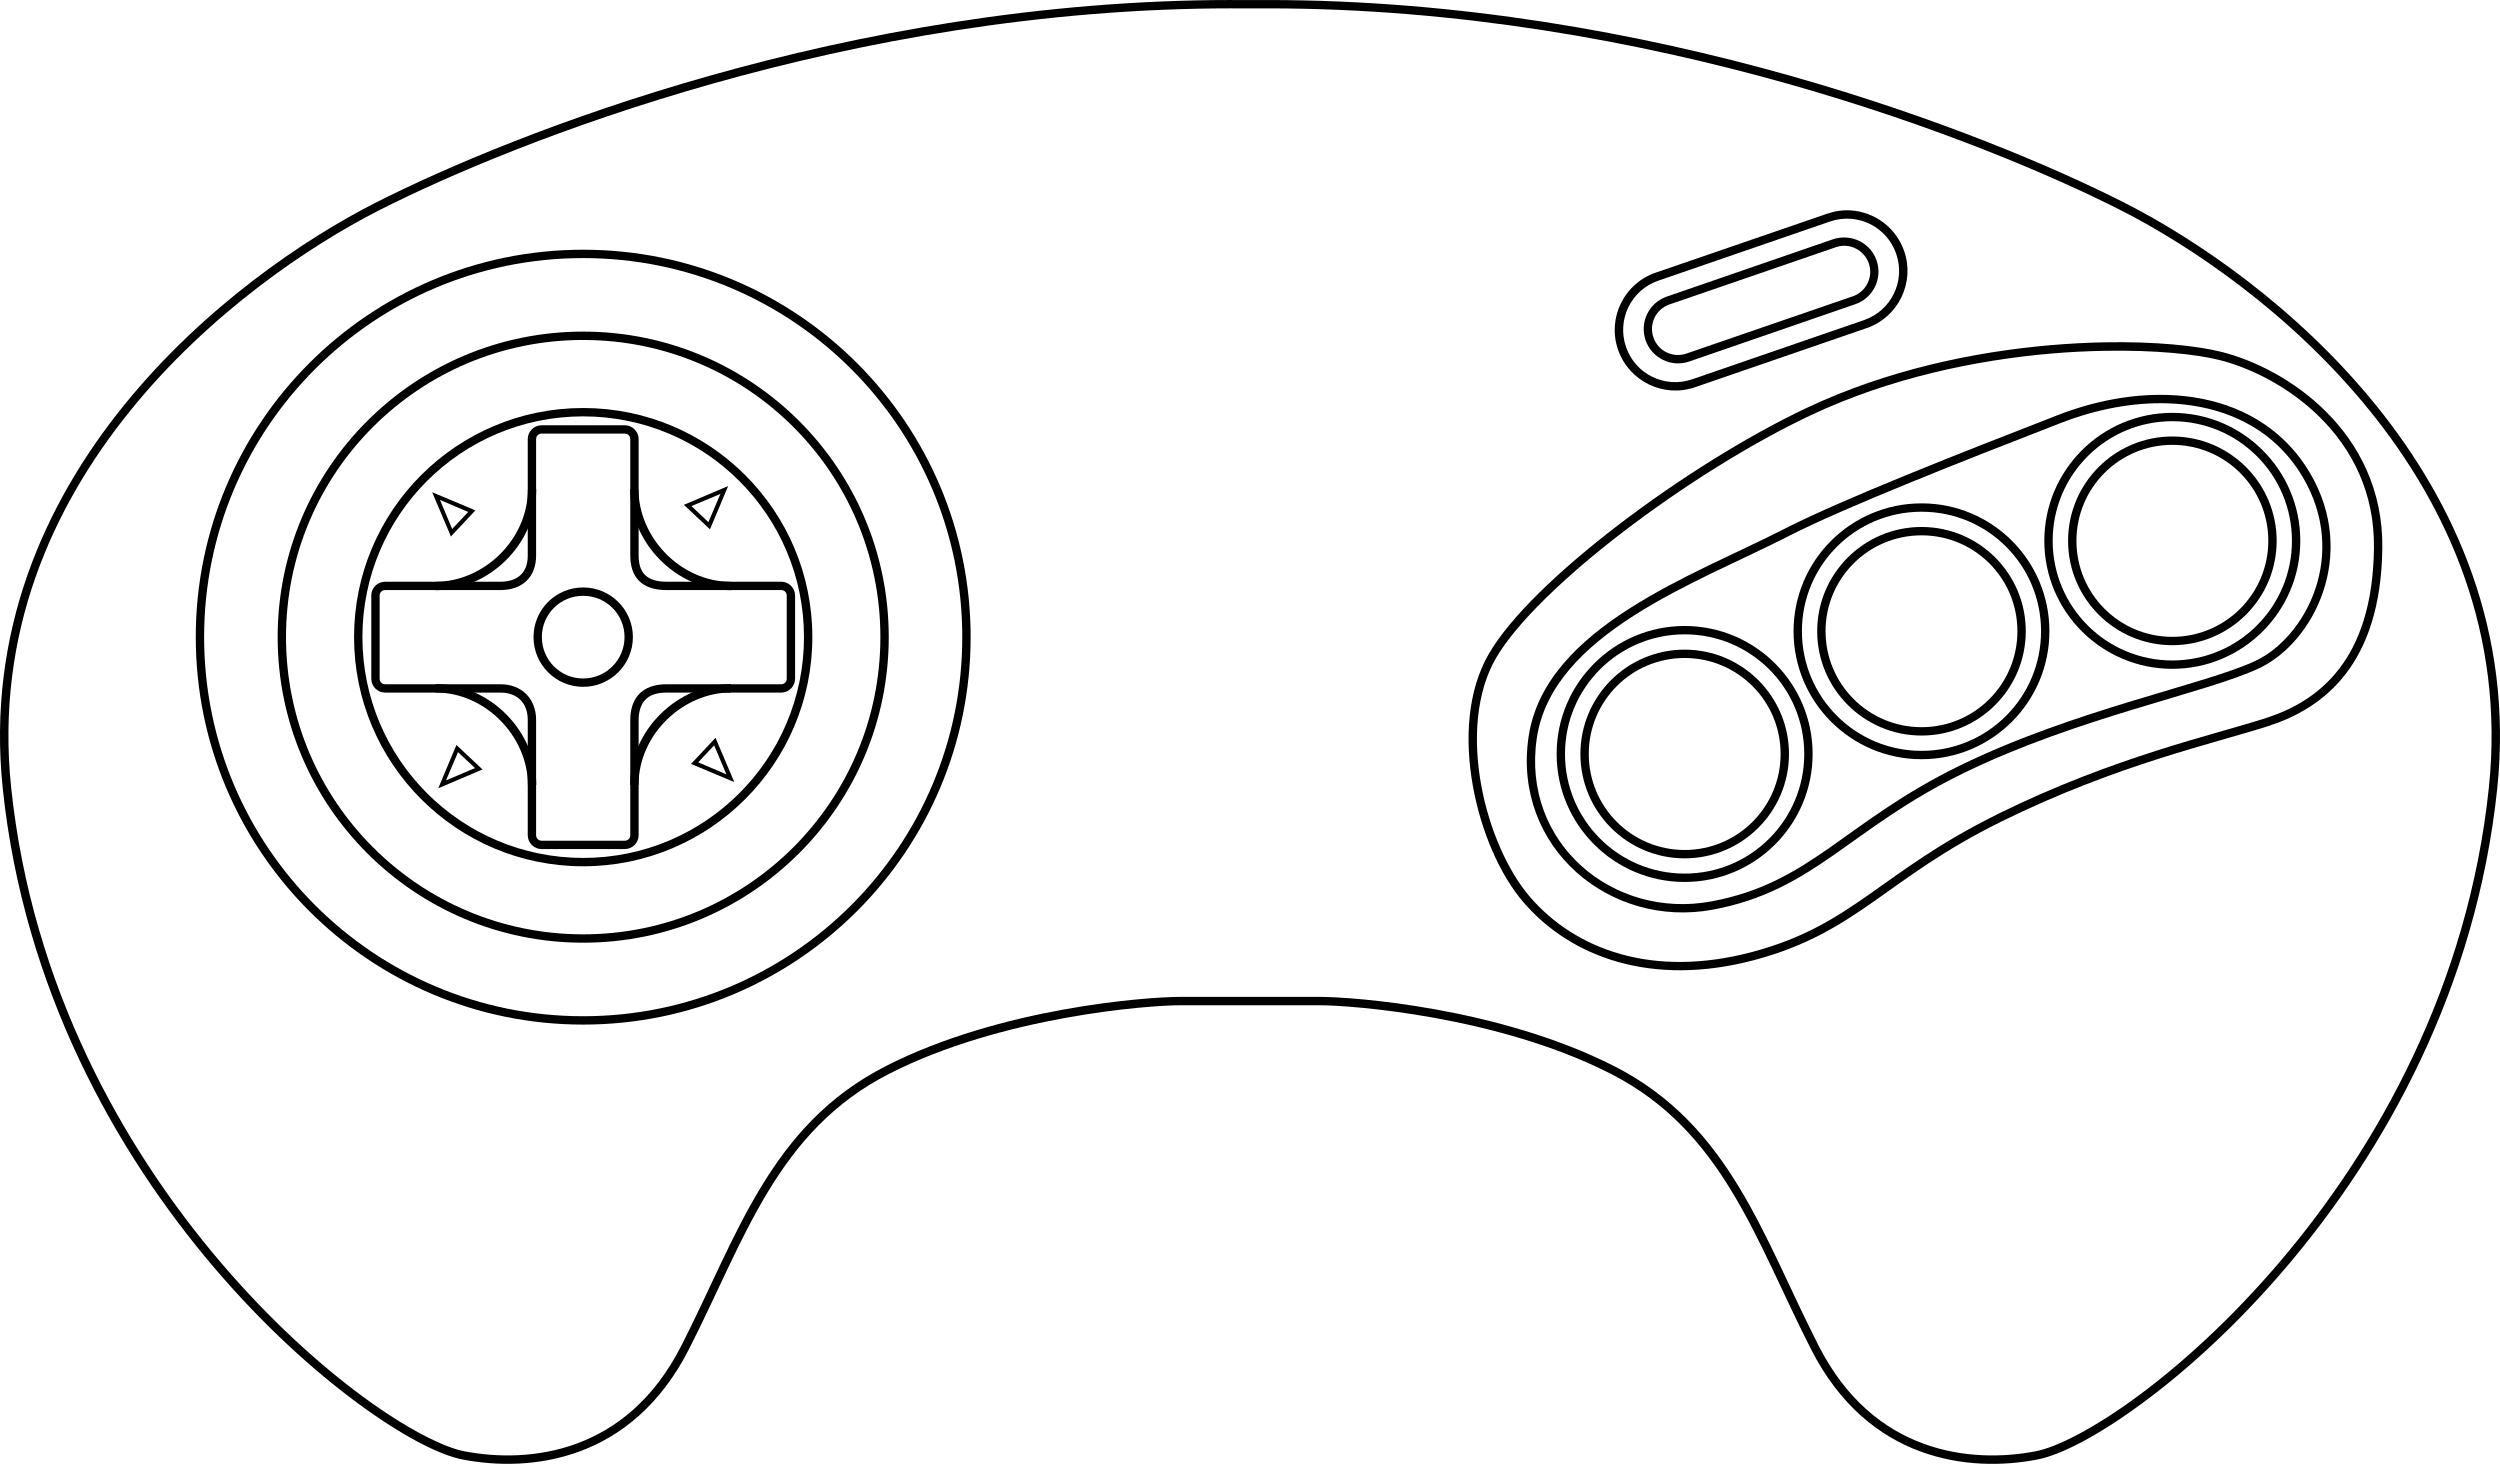
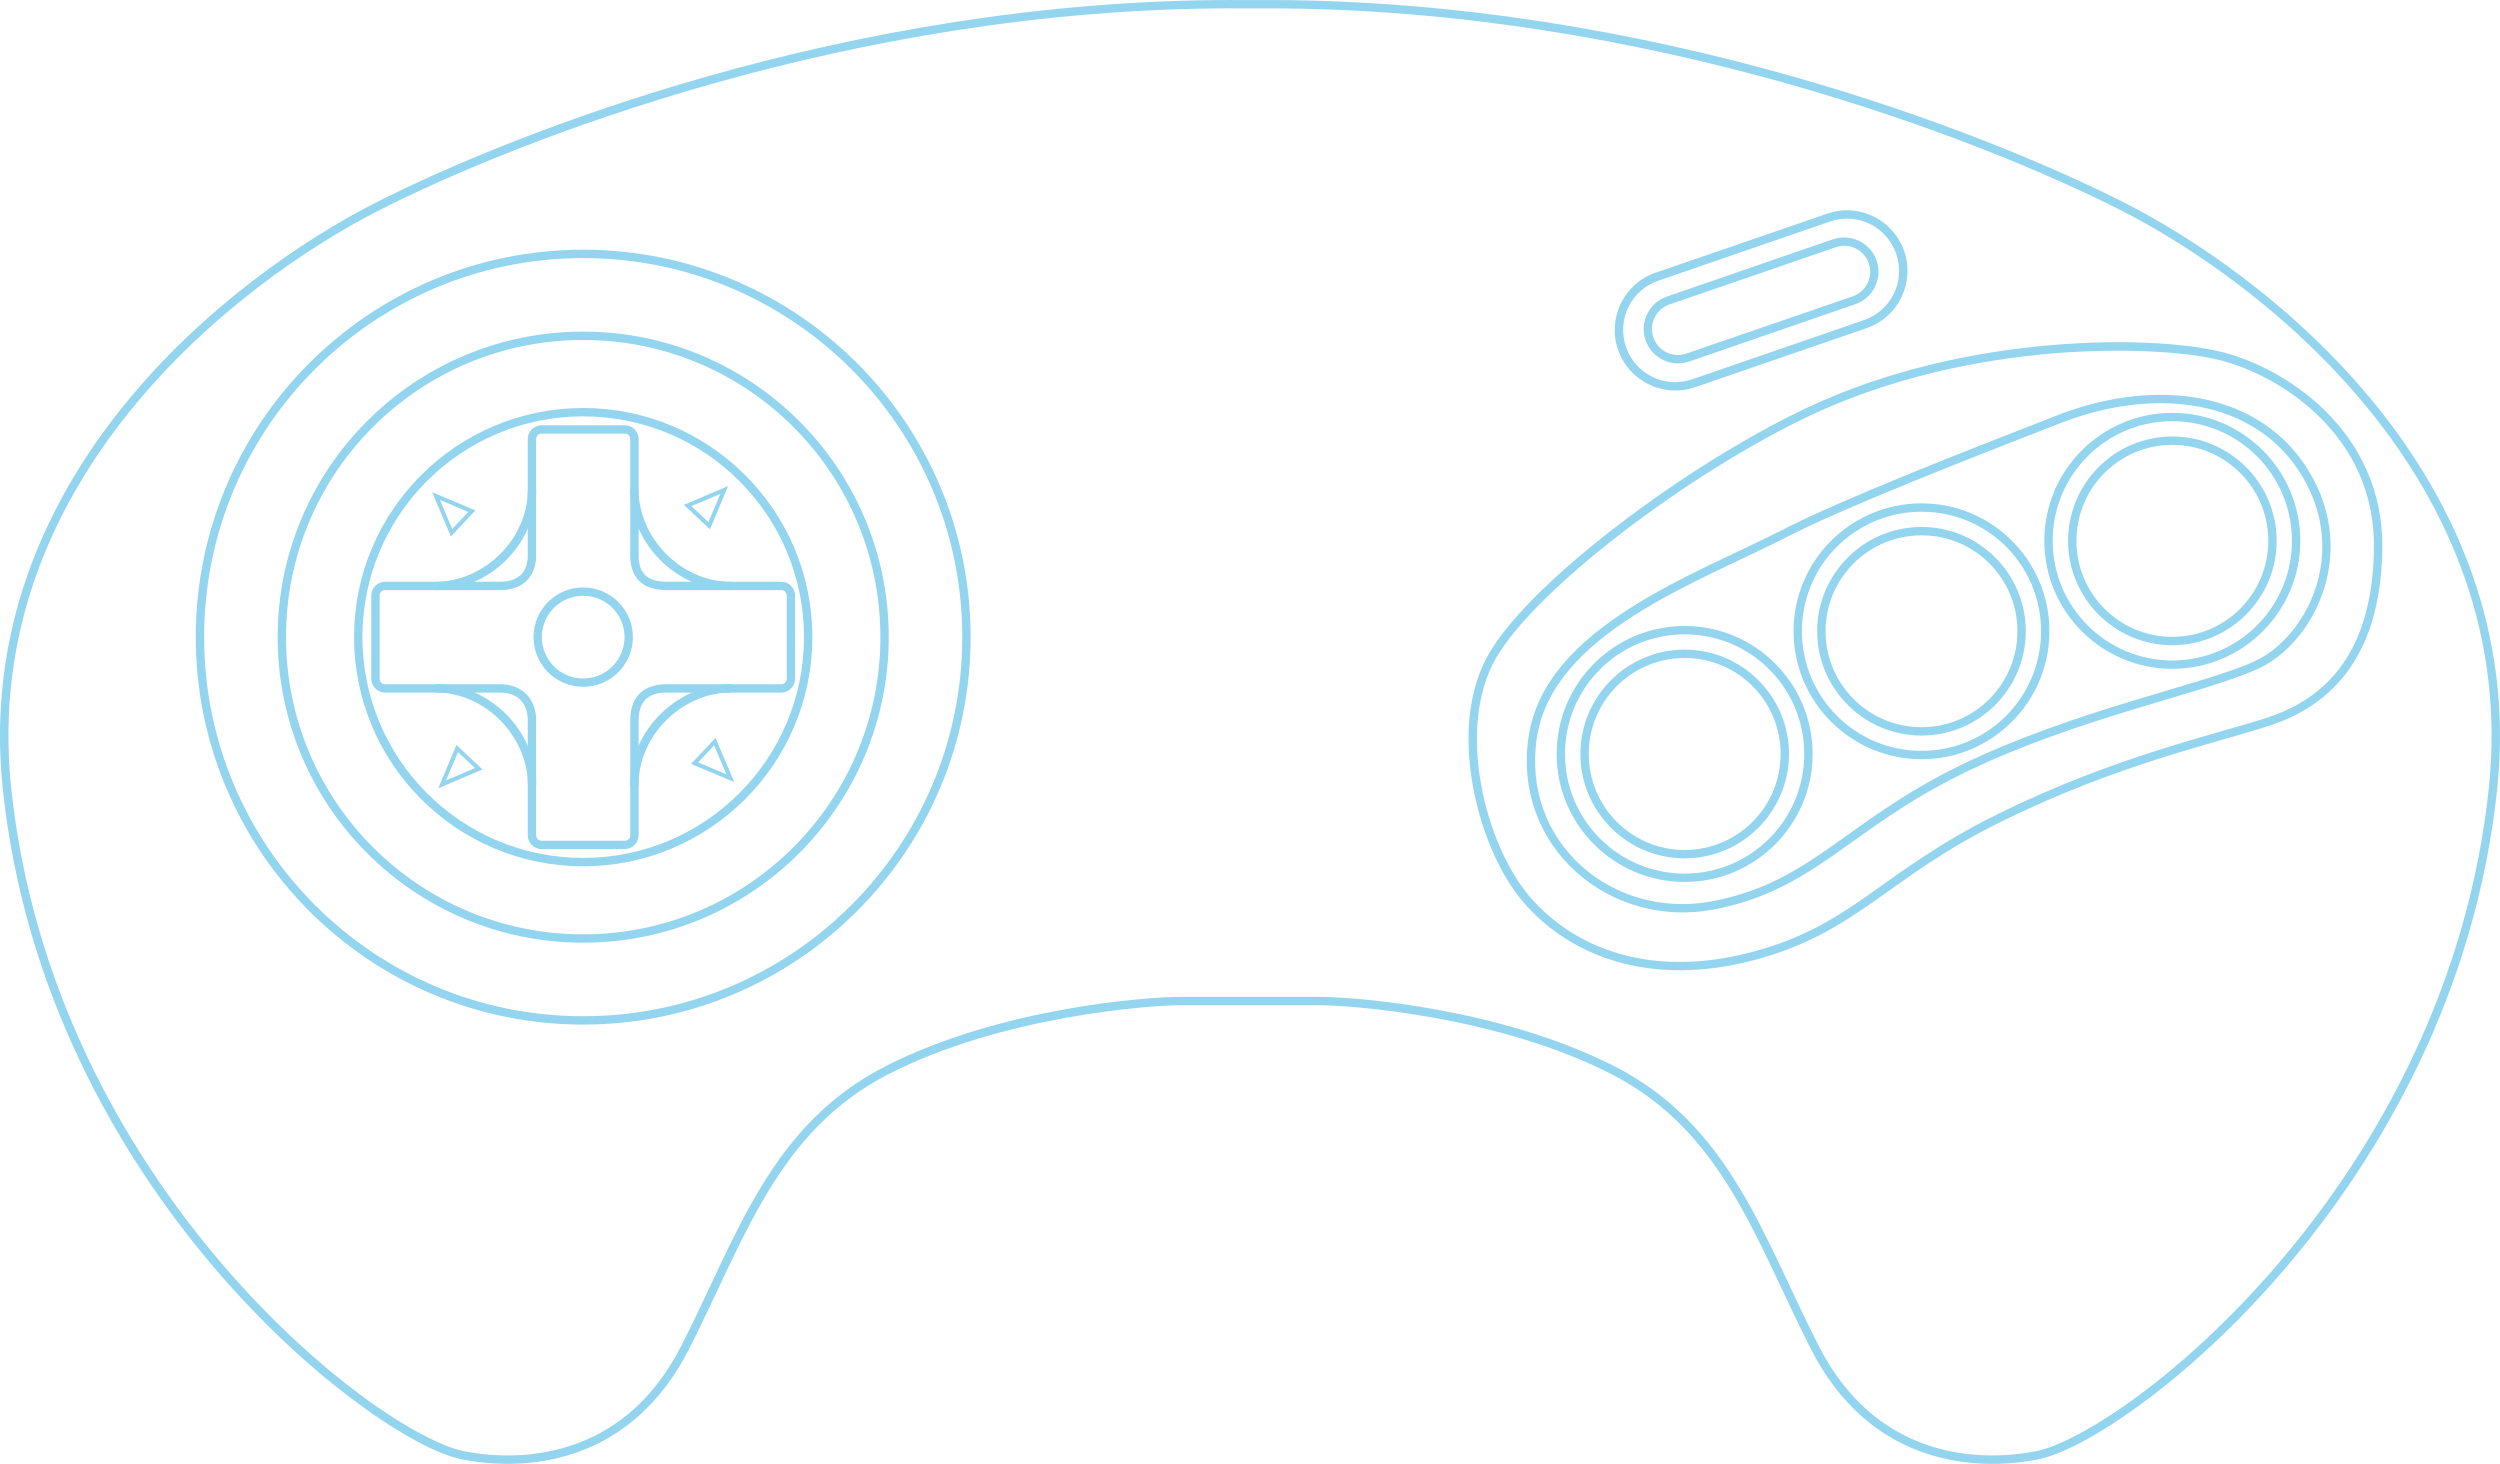
<svg xmlns="http://www.w3.org/2000/svg" version="1.1" id="Layer_3" x="0px" y="0px" width="598.189px" height="350.26px" viewBox="0 0 598.189 350.26" enable-background="new 0 0 598.189 350.26" xml:space="preserve">
-   <path id="path3" fill="#000000" d="M294.78,0.002c-91.93,0-172.38,31.981-204.97,48.531C72.931,57.107,48.762,73.39,29.717,96.908  c-19.045,23.514-32.958,54.324-29.063,91.714c5,47.998,27.068,87.064,50.562,114.66c11.747,13.795,23.846,24.715,34.375,32.469  c10.529,7.754,19.426,12.372,25.094,13.469c8.126,1.572,18.219,1.685,28.031-1.938c9.813-3.622,19.294-11.037,26.094-24.375  c13.446-26.375,21.082-52.288,48-66c27.04-13.775,62.088-16.375,69.594-16.375h33.375c7.507,0,42.555,2.601,69.594,16.375l0.189,0.1  c26.761,13.738,34.399,39.596,47.813,65.906c6.8,13.338,16.281,20.753,26.094,24.375s19.905,3.511,28.031,1.938  c5.667-1.097,14.564-5.715,25.094-13.469s22.628-18.673,34.375-32.469c23.495-27.592,45.563-66.658,50.563-114.66  c3.895-37.392-10.018-68.2-29.063-91.719c-19.04-23.513-43.21-39.796-60.08-48.37c-32.59-16.549-113.04-48.531-204.97-48.531h-8.625  L294.78,0.002z M294.78,2.002h8.625c91.467,0,171.739,31.894,204.06,48.312c16.654,8.459,40.661,24.618,59.469,47.844  c18.809,23.225,32.427,53.457,28.595,90.25c-4.949,47.506-26.802,86.242-50.095,113.591c-11.646,13.676-23.636,24.501-34.03,32.155  c-10.396,7.656-19.279,12.127-24.281,13.095c-7.844,1.518-17.591,1.618-26.969-1.845c-9.378-3.461-18.405-10.469-25-23.405  c-13.343-26.171-21.187-52.769-48.875-66.875c-27.567-14.043-62.55-16.595-70.5-16.595h-33.375c-7.947,0-42.907,2.536-70.469,16.563  l-0.031,0.031c-27.69,14.105-35.533,40.704-48.875,66.875c-6.595,12.938-15.622,19.945-25,23.406  c-9.377,3.461-19.125,3.361-26.969,1.844c-4.99-0.971-13.873-5.439-24.269-13.09c-10.395-7.66-22.385-18.48-34.031-32.16  c-23.291-27.35-45.145-66.09-50.094-113.59c-3.833-36.8,9.786-67.03,28.594-90.254c18.808-23.225,42.815-39.384,59.469-47.844  c32.331-16.419,112.59-48.312,204.06-48.312L294.78,2.002z" />
-   <path id="circle5" fill="#000000" d="M139.53,59.752c-51.187,0-92.688,41.502-92.688,92.688s41.502,92.719,92.688,92.719  c51.186,0,92.719-41.533,92.719-92.719S190.716,59.752,139.53,59.752z M139.53,61.752c50.104,0,90.719,40.583,90.719,90.688  s-40.614,90.719-90.719,90.719c-50.105,0-90.688-40.614-90.688-90.719S89.425,61.752,139.53,61.752z" />
-   <path id="circle7" fill="#000000" d="M139.53,79.346c-40.373,0-73.094,32.72-73.094,73.094c0,40.373,32.72,73.125,73.094,73.125  c40.373,0,73.125-32.753,73.125-73.125C212.655,112.067,179.903,79.346,139.53,79.346z M139.53,81.346  c39.293,0,71.125,31.801,71.125,71.094c0,39.293-31.832,71.125-71.125,71.125c-39.293,0-71.094-31.832-71.094-71.125  C68.436,113.147,100.237,81.346,139.53,81.346z" />
-   <path id="circle9" fill="#000000" d="M139.53,97.627c-30.273,0-54.813,24.54-54.813,54.812c0,30.273,24.54,54.843,54.813,54.843  s54.844-24.57,54.844-54.843S169.803,97.627,139.53,97.627z M139.53,99.627c29.192,0,52.844,23.621,52.844,52.812  c0,29.192-23.652,52.843-52.844,52.843c-29.192,0-52.813-23.651-52.813-52.843S110.339,99.627,139.53,99.627z" />
-   <path id="path11" fill="#000000" d="M129.59,101.752c-1.82,0-3.313,1.491-3.313,3.313v27.875c0,2.118-0.623,3.606-1.688,4.625  s-2.667,1.625-4.844,1.625H92.152c-1.821,0-3.313,1.492-3.313,3.313v19.906c0,1.821,1.492,3.313,3.313,3.313h27.594  c2.021,0,3.638,0.628,4.75,1.719c1.112,1.091,1.781,2.69,1.781,4.813v27.594c0,1.821,1.492,3.313,3.313,3.313h19.906  c1.82,0,3.313-1.492,3.313-3.313v-27.5c0-2.115,0.527-3.75,1.531-4.844c1.003-1.094,2.577-1.781,5.094-1.781h27.5  c1.821,0,3.313-1.492,3.313-3.313v-19.906c0-1.82-1.492-3.313-3.313-3.313h-27.469c-2.622,0-4.209-0.671-5.188-1.688  c-0.979-1.016-1.469-2.507-1.469-4.563v-27.875c0-1.821-1.493-3.313-3.313-3.313H129.59L129.59,101.752z M129.59,103.752h19.906  c0.74,0,1.313,0.571,1.313,1.313v27.875c0,2.366,0.584,4.466,2.031,5.969c1.447,1.502,3.666,2.281,6.625,2.281h27.469  c0.741,0,1.313,0.573,1.313,1.313v19.906c0,0.739-0.572,1.313-1.313,1.313h-27.5c-2.893,0-5.15,0.865-6.594,2.438  c-1.443,1.572-2.031,3.751-2.031,6.188v27.5c0,0.742-0.571,1.313-1.313,1.313H129.59c-0.74,0-1.313-0.571-1.313-1.313v-27.593  c0-2.557-0.878-4.72-2.406-6.219c-1.528-1.499-3.68-2.313-6.125-2.313H92.152c-0.738,0-1.313-0.573-1.313-1.313v-19.906  c0-0.739,0.573-1.313,1.313-1.313h27.594c2.545,0,4.707-0.741,6.219-2.188c1.511-1.446,2.313-3.543,2.313-6.063v-27.875  C128.278,104.323,128.851,103.751,129.59,103.752L129.59,103.752z" />
-   <path id="path13" fill="#000000" d="M150.78,117.092c0,12.554,10.781,24.125,24.156,24.125v-2  c-12.212,0-22.156-10.723-22.156-22.125H150.78z" />
-   <path id="polygon15" fill="#000000" d="M174.22,116.312l-1.125,0.469l-8.75,3.719l-0.719,0.281l0.563,0.531l5.156,4.844l0.531,0.5  l0.281-0.656l3.594-8.563L174.22,116.312L174.22,116.312z M172.376,118.187l-2.875,6.75l-4.063-3.844L172.376,118.187z" />
-   <path id="circle17" fill="#000000" d="M139.53,140.562c-6.563,0-11.875,5.312-11.875,11.875c0,6.563,5.312,11.906,11.875,11.906  c6.563,0,11.906-5.343,11.906-11.906S146.093,140.562,139.53,140.562z M139.53,142.562c5.482,0,9.906,4.393,9.906,9.875  c0,5.482-4.424,9.906-9.906,9.906c-5.482,0-9.875-4.424-9.875-9.906C129.655,146.955,134.048,142.562,139.53,142.562z" />
-   <path id="path19" fill="#000000" d="M126.31,117.062c0,12.212-10.723,22.156-22.125,22.156v2c12.554,0,24.125-10.781,24.125-24.156  H126.31z" />
-   <path id="polygon21" fill="#000000" d="M103.41,117.782l0.469,1.125l3.719,8.75l0.281,0.719l0.531-0.563l4.844-5.156l0.5-0.531  l-0.656-0.281l-8.563-3.594L103.41,117.782L103.41,117.782z M105.285,119.625l6.75,2.875l-3.844,4.063L105.285,119.625z" />
-   <path id="path23" fill="#000000" d="M104.16,163.692v2c12.211,0,22.156,10.721,22.156,22.125h2  C128.316,175.262,117.534,163.692,104.16,163.692z" />
-   <path id="polygon25" fill="#000000" d="M109.22,178.252l-0.281,0.656l-3.594,8.563l-0.469,1.125l1.125-0.469l8.75-3.719l0.719-0.281  l-0.563-0.531l-5.156-4.844L109.22,178.252L109.22,178.252z M109.595,179.971l4.063,3.813l-6.938,2.938L109.595,179.971z" />
-   <path id="path27" fill="#000000" d="M174.91,163.692c-12.554,0-24.125,10.782-24.125,24.156h2c0-12.211,10.723-22.156,22.125-22.156  V163.692z" />
-   <path id="polygon29" fill="#000000" d="M171.22,176.532l-0.531,0.563l-4.844,5.156l-0.5,0.531l0.656,0.281l8.563,3.594l1.125,0.469  l-0.469-1.125l-3.719-8.75L171.22,176.532L171.22,176.532z M170.876,178.345l2.938,6.938l-6.75-2.875L170.876,178.345z" />
-   <path id="path31" fill="#000000" d="M503.53,81.908c-4.069,0.077-8.397,0.299-12.906,0.688  c-18.037,1.553-38.999,5.863-58.375,15.031c-14.463,6.843-30.896,17.178-45,27.969c-14.104,10.79-25.868,21.996-31,30.844  c-5.152,8.884-5.804,20.51-3.844,31.53c1.96,11.021,6.521,21.449,12.188,28c11.238,12.996,30.595,20.326,55.281,13.72  c12.328-3.299,20.222-8.209,28.406-13.938c8.184-5.729,16.672-12.296,30.5-19.125c27.706-13.682,51.272-18.779,64.094-22.938  c6.48-2.103,13.213-5.741,18.345-12.375c5.13-6.635,8.639-16.227,8.813-30.125c0.175-14.02-5.656-24.874-13.406-32.625  c-7.751-7.751-17.389-12.441-25.125-14.375C525.679,82.732,515.738,81.676,503.53,81.908L503.53,81.908z M503.593,83.939  c12.094-0.219,21.894,0.809,27.405,2.188c7.374,1.843,16.772,6.397,24.22,13.844c7.446,7.447,12.98,17.729,12.812,31.188  c-0.169,13.577-3.545,22.693-8.375,28.938c-4.829,6.245-11.147,9.667-17.375,11.688c-12.568,4.075-36.359,9.236-64.219,22.968  l-0.156,0.094c-13.991,6.91-22.652,13.56-30.781,19.25c-8.13,5.691-15.693,10.431-27.75,13.656  c-24.083,6.445-42.508-0.673-53.25-13.094c-5.323-6.155-9.846-16.329-11.75-27.031c-1.903-10.701-1.213-21.9,3.594-30.188  c4.828-8.324,16.502-19.541,30.5-30.25s30.337-20.989,44.625-27.75c19.09-9.034,39.866-13.306,57.719-14.844  C495.274,84.212,499.562,84.013,503.593,83.939L503.593,83.939z" />
-   <path id="path33" fill="#000000" d="M518.62,94.502c-8.469-0.256-17.479,1.42-26.219,4.813  c-23.014,8.93-51.828,20.256-65.345,27.188c-10.751,5.514-25.025,11.353-37.155,19.094s-22.206,17.45-24.156,30.75  c-3.87,26.396,19.444,45.89,44.094,41.312c12.195-2.265,20.464-7.176,29-13.125s17.387-12.911,31.031-19.562  c13.657-6.658,28.184-11.455,40.875-15.313c12.69-3.858,23.487-6.779,29.844-9.781c6.485-3.063,12.376-9.775,15.25-18.219  s2.689-18.633-3.125-28.5c-5.816-9.871-15.14-15.644-25.844-17.75C524.194,94.883,521.443,94.588,518.62,94.502L518.62,94.502z   M518.558,96.502c2.721,0.081,5.376,0.371,7.938,0.875c10.246,2.016,18.983,7.418,24.5,16.781  c5.519,9.366,5.677,18.919,2.969,26.875s-8.341,14.286-14.219,17.062c-6.007,2.837-16.839,5.756-29.563,9.625  s-27.368,8.701-41.188,15.438c-13.833,6.744-22.849,13.851-31.313,19.75c-8.465,5.9-16.373,10.582-28.219,12.781  c-23.433,4.352-45.433-13.91-41.75-39.031c1.827-12.458,11.336-21.771,23.25-29.375c11.914-7.603,26.122-13.421,37-19  c13.272-6.807,42.181-18.166,65.188-27.094C501.669,97.884,510.396,96.258,518.558,96.502L518.558,96.502z" />
-   <path id="circle35" fill="#000000" d="M403.09,149.782c-16.9,0-30.625,13.725-30.625,30.625c0,16.899,13.725,30.625,30.625,30.625  s30.625-13.726,30.625-30.625C433.715,163.507,419.99,149.782,403.09,149.782z M403.09,151.782  c15.819,0,28.625,12.806,28.625,28.625c0,15.818-12.806,28.625-28.625,28.625c-15.818,0-28.625-12.807-28.625-28.625  C374.465,164.588,387.271,151.782,403.09,151.782z" />
-   <path id="circle37" fill="#000000" d="M403.09,155.442c-13.77,0-24.938,11.198-24.938,24.969c0,13.77,11.167,24.969,24.938,24.969  s24.969-11.198,24.969-24.969S416.861,155.442,403.09,155.442z M403.09,157.442c12.69,0,22.969,10.279,22.969,22.969  c0,12.689-10.278,22.969-22.969,22.969c-12.689,0-22.938-10.279-22.938-22.969C380.152,167.721,390.4,157.442,403.09,157.442z" />
-   <path id="circle39" fill="#000000" d="M459.78,120.442c-16.9,0-30.625,13.694-30.625,30.594s13.725,30.625,30.625,30.625  c16.899,0,30.594-13.726,30.594-30.625S476.68,120.442,459.78,120.442z M459.78,122.442c15.818,0,28.594,12.774,28.594,28.594  c0,15.819-12.774,28.625-28.594,28.625s-28.625-12.807-28.625-28.625S443.961,122.442,459.78,122.442z" />
-   <path id="circle41" fill="#000000" d="M459.78,126.092c-13.771,0-24.97,11.167-24.97,24.938s11.198,24.969,24.97,24.969  c13.771,0,24.938-11.198,24.938-24.969S473.551,126.092,459.78,126.092z M459.78,128.092c12.689,0,22.938,10.247,22.938,22.938  c0,12.69-10.247,22.969-22.938,22.969s-22.97-10.279-22.97-22.969S447.09,128.092,459.78,128.092z" />
-   <path id="circle43" fill="#000000" d="M519.78,98.783c-16.901,0-30.625,13.724-30.625,30.625s13.724,30.625,30.625,30.625  c16.9,0,30.625-13.724,30.625-30.625S536.681,98.783,519.78,98.783z M519.78,100.783c15.819,0,28.625,12.805,28.625,28.625  s-12.806,28.625-28.625,28.625c-15.82,0-28.625-12.805-28.625-28.625S503.96,100.783,519.78,100.783z" />
-   <path id="circle45" fill="#000000" d="M519.78,104.442c-13.771,0-24.938,11.198-24.938,24.969s11.167,24.969,24.938,24.969  c13.771,0,24.969-11.198,24.969-24.969S533.551,104.442,519.78,104.442z M519.78,106.442c12.689,0,22.969,10.279,22.969,22.969  S532.47,152.38,519.78,152.38c-12.69,0-22.938-10.279-22.938-22.969S507.089,106.442,519.78,106.442z" />
-   <path id="path47" fill="#000000" d="M442.91,50.346c-1.877-0.129-3.8,0.131-5.688,0.781l-41.1,14.125  c-7.55,2.6-11.57,10.855-8.97,18.406c2.602,7.551,10.855,11.602,18.406,9l41.101-14.156c7.55-2.601,11.569-10.855,8.969-18.406  C453.678,54.434,448.539,50.734,442.91,50.346L442.91,50.346z M442.785,52.346c4.854,0.329,9.251,3.51,10.938,8.406  c2.249,6.529-1.19,13.595-7.719,15.844l-41.09,14.156c-6.529,2.25-13.595-1.189-15.844-7.719s1.191-13.627,7.719-15.875  l41.09-14.156C439.511,52.44,441.168,52.236,442.785,52.346L442.785,52.346z" />
-   <path id="path49" fill="#000000" d="M441.84,56.846c-1.063-0.074-2.181,0.038-3.25,0.406l-39.779,13.719  c-4.277,1.473-6.537,6.16-5.063,10.438c1.473,4.278,6.16,6.568,10.438,5.094l39.75-13.719c4.277-1.473,6.566-6.16,5.094-10.438  c-1.105-3.208-3.996-5.278-7.188-5.5H441.84z M441.684,58.814c2.416,0.163,4.627,1.746,5.469,4.188  c1.121,3.256-0.588,6.785-3.844,7.906l-39.781,13.688c-3.255,1.122-6.785-0.587-7.906-3.844c-1.121-3.255,0.589-6.785,3.844-7.906  l39.791-13.688c0.813-0.28,1.632-0.398,2.438-0.344H441.684z" />
+   <path id="path3" fill="#93D4EF" d="M294.78,0.002c-91.93,0-172.38,31.981-204.97,48.531C72.931,57.107,48.762,73.39,29.717,96.908  c-19.045,23.514-32.958,54.324-29.063,91.714c5,47.998,27.068,87.064,50.562,114.66c11.747,13.795,23.846,24.715,34.375,32.469  c10.529,7.754,19.426,12.372,25.094,13.469c8.126,1.572,18.219,1.685,28.031-1.938c9.813-3.622,19.294-11.037,26.094-24.375  c13.446-26.375,21.082-52.288,48-66c27.04-13.775,62.088-16.375,69.594-16.375h33.375c7.507,0,42.555,2.601,69.594,16.375l0.189,0.1  c26.761,13.738,34.399,39.596,47.813,65.906c6.8,13.338,16.281,20.753,26.094,24.375s19.905,3.511,28.031,1.938  c5.667-1.097,14.564-5.715,25.094-13.469s22.628-18.673,34.375-32.469c23.495-27.592,45.563-66.658,50.563-114.66  c3.895-37.392-10.018-68.2-29.063-91.719c-19.04-23.513-43.21-39.796-60.08-48.37c-32.59-16.549-113.04-48.531-204.97-48.531h-8.625  L294.78,0.002z M294.78,2.002h8.625c91.467,0,171.739,31.894,204.06,48.312c16.654,8.459,40.661,24.618,59.469,47.844  c18.809,23.225,32.427,53.457,28.595,90.25c-4.949,47.506-26.802,86.242-50.095,113.591c-11.646,13.676-23.636,24.501-34.03,32.155  c-10.396,7.656-19.279,12.127-24.281,13.095c-7.844,1.518-17.591,1.618-26.969-1.845c-9.378-3.461-18.405-10.469-25-23.405  c-13.343-26.171-21.187-52.769-48.875-66.875c-27.567-14.043-62.55-16.595-70.5-16.595h-33.375c-7.947,0-42.907,2.536-70.469,16.563  l-0.031,0.031c-27.69,14.105-35.533,40.704-48.875,66.875c-6.595,12.938-15.622,19.945-25,23.406  c-9.377,3.461-19.125,3.361-26.969,1.844c-4.99-0.971-13.873-5.439-24.269-13.09c-10.395-7.66-22.385-18.48-34.031-32.16  c-23.291-27.35-45.145-66.09-50.094-113.59c-3.833-36.8,9.786-67.03,28.594-90.254c18.808-23.225,42.815-39.384,59.469-47.844  c32.331-16.419,112.59-48.312,204.06-48.312L294.78,2.002z" />
+   <path id="circle5" fill="#93D4EF" d="M139.53,59.752c-51.187,0-92.688,41.502-92.688,92.688s41.502,92.719,92.688,92.719  c51.186,0,92.719-41.533,92.719-92.719S190.716,59.752,139.53,59.752z M139.53,61.752c50.104,0,90.719,40.583,90.719,90.688  s-40.614,90.719-90.719,90.719c-50.105,0-90.688-40.614-90.688-90.719S89.425,61.752,139.53,61.752z" />
+   <path id="circle7" fill="#93D4EF" d="M139.53,79.346c-40.373,0-73.094,32.72-73.094,73.094c0,40.373,32.72,73.125,73.094,73.125  c40.373,0,73.125-32.753,73.125-73.125C212.655,112.067,179.903,79.346,139.53,79.346z M139.53,81.346  c39.293,0,71.125,31.801,71.125,71.094c0,39.293-31.832,71.125-71.125,71.125c-39.293,0-71.094-31.832-71.094-71.125  C68.436,113.147,100.237,81.346,139.53,81.346z" />
+   <path id="circle9" fill="#93D4EF" d="M139.53,97.627c-30.273,0-54.813,24.54-54.813,54.812c0,30.273,24.54,54.843,54.813,54.843  s54.844-24.57,54.844-54.843S169.803,97.627,139.53,97.627z M139.53,99.627c29.192,0,52.844,23.621,52.844,52.812  c0,29.192-23.652,52.843-52.844,52.843c-29.192,0-52.813-23.651-52.813-52.843S110.339,99.627,139.53,99.627z" />
+   <path id="path11" fill="#93D4EF" d="M129.59,101.752c-1.82,0-3.313,1.491-3.313,3.313v27.875c0,2.118-0.623,3.606-1.688,4.625  s-2.667,1.625-4.844,1.625H92.152c-1.821,0-3.313,1.492-3.313,3.313v19.906c0,1.821,1.492,3.313,3.313,3.313h27.594  c2.021,0,3.638,0.628,4.75,1.719c1.112,1.091,1.781,2.69,1.781,4.813v27.594c0,1.821,1.492,3.313,3.313,3.313h19.906  c1.82,0,3.313-1.492,3.313-3.313v-27.5c0-2.115,0.527-3.75,1.531-4.844c1.003-1.094,2.577-1.781,5.094-1.781h27.5  c1.821,0,3.313-1.492,3.313-3.313v-19.906c0-1.82-1.492-3.313-3.313-3.313h-27.469c-2.622,0-4.209-0.671-5.188-1.688  c-0.979-1.016-1.469-2.507-1.469-4.563v-27.875c0-1.821-1.493-3.313-3.313-3.313H129.59L129.59,101.752z M129.59,103.752h19.906  c0.74,0,1.313,0.571,1.313,1.313v27.875c0,2.366,0.584,4.466,2.031,5.969c1.447,1.502,3.666,2.281,6.625,2.281h27.469  c0.741,0,1.313,0.573,1.313,1.313v19.906c0,0.739-0.572,1.313-1.313,1.313h-27.5c-2.893,0-5.15,0.865-6.594,2.438  c-1.443,1.572-2.031,3.751-2.031,6.188v27.5c0,0.742-0.571,1.313-1.313,1.313H129.59c-0.74,0-1.313-0.571-1.313-1.313v-27.593  c0-2.557-0.878-4.72-2.406-6.219c-1.528-1.499-3.68-2.313-6.125-2.313H92.152c-0.738,0-1.313-0.573-1.313-1.313v-19.906  c0-0.739,0.573-1.313,1.313-1.313h27.594c2.545,0,4.707-0.741,6.219-2.188c1.511-1.446,2.313-3.543,2.313-6.063v-27.875  C128.278,104.323,128.851,103.751,129.59,103.752L129.59,103.752z" />
+   <path id="path13" fill="#93D4EF" d="M150.78,117.092c0,12.554,10.781,24.125,24.156,24.125v-2  c-12.212,0-22.156-10.723-22.156-22.125H150.78z" />
+   <path id="polygon15" fill="#93D4EF" d="M174.22,116.312l-1.125,0.469l-8.75,3.719l-0.719,0.281l0.563,0.531l5.156,4.844l0.531,0.5  l0.281-0.656l3.594-8.563L174.22,116.312L174.22,116.312z M172.376,118.187l-2.875,6.75l-4.063-3.844L172.376,118.187z" />
+   <path id="circle17" fill="#93D4EF" d="M139.53,140.562c-6.563,0-11.875,5.312-11.875,11.875c0,6.563,5.312,11.906,11.875,11.906  c6.563,0,11.906-5.343,11.906-11.906S146.093,140.562,139.53,140.562z M139.53,142.562c5.482,0,9.906,4.393,9.906,9.875  c0,5.482-4.424,9.906-9.906,9.906c-5.482,0-9.875-4.424-9.875-9.906C129.655,146.955,134.048,142.562,139.53,142.562z" />
+   <path id="path19" fill="#93D4EF" d="M126.31,117.062c0,12.212-10.723,22.156-22.125,22.156v2c12.554,0,24.125-10.781,24.125-24.156  H126.31z" />
+   <path id="polygon21" fill="#93D4EF" d="M103.41,117.782l0.469,1.125l3.719,8.75l0.281,0.719l0.531-0.563l4.844-5.156l0.5-0.531  l-0.656-0.281l-8.563-3.594L103.41,117.782L103.41,117.782z M105.285,119.625l6.75,2.875l-3.844,4.063L105.285,119.625z" />
+   <path id="path23" fill="#93D4EF" d="M104.16,163.692v2c12.211,0,22.156,10.721,22.156,22.125h2  C128.316,175.262,117.534,163.692,104.16,163.692z" />
+   <path id="polygon25" fill="#93D4EF" d="M109.22,178.252l-0.281,0.656l-3.594,8.563l-0.469,1.125l1.125-0.469l8.75-3.719l0.719-0.281  l-0.563-0.531l-5.156-4.844L109.22,178.252L109.22,178.252z M109.595,179.971l4.063,3.813l-6.938,2.938L109.595,179.971z" />
+   <path id="path27" fill="#93D4EF" d="M174.91,163.692c-12.554,0-24.125,10.782-24.125,24.156h2c0-12.211,10.723-22.156,22.125-22.156  V163.692z" />
+   <path id="polygon29" fill="#93D4EF" d="M171.22,176.532l-0.531,0.563l-4.844,5.156l-0.5,0.531l0.656,0.281l8.563,3.594l1.125,0.469  l-0.469-1.125l-3.719-8.75L171.22,176.532L171.22,176.532z M170.876,178.345l2.938,6.938l-6.75-2.875L170.876,178.345z" />
+   <path id="path31" fill="#93D4EF" d="M503.53,81.908c-4.069,0.077-8.397,0.299-12.906,0.688  c-18.037,1.553-38.999,5.863-58.375,15.031c-14.463,6.843-30.896,17.178-45,27.969c-14.104,10.79-25.868,21.996-31,30.844  c-5.152,8.884-5.804,20.51-3.844,31.53c1.96,11.021,6.521,21.449,12.188,28c11.238,12.996,30.595,20.326,55.281,13.72  c12.328-3.299,20.222-8.209,28.406-13.938c8.184-5.729,16.672-12.296,30.5-19.125c27.706-13.682,51.272-18.779,64.094-22.938  c6.48-2.103,13.213-5.741,18.345-12.375c5.13-6.635,8.639-16.227,8.813-30.125c0.175-14.02-5.656-24.874-13.406-32.625  c-7.751-7.751-17.389-12.441-25.125-14.375C525.679,82.732,515.738,81.676,503.53,81.908L503.53,81.908z M503.593,83.939  c12.094-0.219,21.894,0.809,27.405,2.188c7.374,1.843,16.772,6.397,24.22,13.844c7.446,7.447,12.98,17.729,12.812,31.188  c-0.169,13.577-3.545,22.693-8.375,28.938c-4.829,6.245-11.147,9.667-17.375,11.688c-12.568,4.075-36.359,9.236-64.219,22.968  l-0.156,0.094c-13.991,6.91-22.652,13.56-30.781,19.25c-8.13,5.691-15.693,10.431-27.75,13.656  c-24.083,6.445-42.508-0.673-53.25-13.094c-5.323-6.155-9.846-16.329-11.75-27.031c-1.903-10.701-1.213-21.9,3.594-30.188  c4.828-8.324,16.502-19.541,30.5-30.25s30.337-20.989,44.625-27.75c19.09-9.034,39.866-13.306,57.719-14.844  C495.274,84.212,499.562,84.013,503.593,83.939L503.593,83.939z" />
+   <path id="path33" fill="#93D4EF" d="M518.62,94.502c-8.469-0.256-17.479,1.42-26.219,4.813  c-23.014,8.93-51.828,20.256-65.345,27.188c-10.751,5.514-25.025,11.353-37.155,19.094s-22.206,17.45-24.156,30.75  c-3.87,26.396,19.444,45.89,44.094,41.312c12.195-2.265,20.464-7.176,29-13.125s17.387-12.911,31.031-19.562  c13.657-6.658,28.184-11.455,40.875-15.313c12.69-3.858,23.487-6.779,29.844-9.781c6.485-3.063,12.376-9.775,15.25-18.219  s2.689-18.633-3.125-28.5c-5.816-9.871-15.14-15.644-25.844-17.75C524.194,94.883,521.443,94.588,518.62,94.502L518.62,94.502z   M518.558,96.502c2.721,0.081,5.376,0.371,7.938,0.875c10.246,2.016,18.983,7.418,24.5,16.781  c5.519,9.366,5.677,18.919,2.969,26.875s-8.341,14.286-14.219,17.062c-6.007,2.837-16.839,5.756-29.563,9.625  s-27.368,8.701-41.188,15.438c-13.833,6.744-22.849,13.851-31.313,19.75c-8.465,5.9-16.373,10.582-28.219,12.781  c-23.433,4.352-45.433-13.91-41.75-39.031c1.827-12.458,11.336-21.771,23.25-29.375c11.914-7.603,26.122-13.421,37-19  c13.272-6.807,42.181-18.166,65.188-27.094C501.669,97.884,510.396,96.258,518.558,96.502L518.558,96.502z" />
+   <path id="circle35" fill="#93D4EF" d="M403.09,149.782c-16.9,0-30.625,13.725-30.625,30.625c0,16.899,13.725,30.625,30.625,30.625  s30.625-13.726,30.625-30.625C433.715,163.507,419.99,149.782,403.09,149.782z M403.09,151.782  c15.819,0,28.625,12.806,28.625,28.625c0,15.818-12.806,28.625-28.625,28.625c-15.818,0-28.625-12.807-28.625-28.625  C374.465,164.588,387.271,151.782,403.09,151.782z" />
+   <path id="circle37" fill="#93D4EF" d="M403.09,155.442c-13.77,0-24.938,11.198-24.938,24.969c0,13.77,11.167,24.969,24.938,24.969  s24.969-11.198,24.969-24.969S416.861,155.442,403.09,155.442z M403.09,157.442c12.69,0,22.969,10.279,22.969,22.969  c0,12.689-10.278,22.969-22.969,22.969c-12.689,0-22.938-10.279-22.938-22.969C380.152,167.721,390.4,157.442,403.09,157.442z" />
+   <path id="circle39" fill="#93D4EF" d="M459.78,120.442c-16.9,0-30.625,13.694-30.625,30.594s13.725,30.625,30.625,30.625  c16.899,0,30.594-13.726,30.594-30.625S476.68,120.442,459.78,120.442z M459.78,122.442c15.818,0,28.594,12.774,28.594,28.594  c0,15.819-12.774,28.625-28.594,28.625s-28.625-12.807-28.625-28.625S443.961,122.442,459.78,122.442z" />
+   <path id="circle41" fill="#93D4EF" d="M459.78,126.092c-13.771,0-24.97,11.167-24.97,24.938s11.198,24.969,24.97,24.969  c13.771,0,24.938-11.198,24.938-24.969S473.551,126.092,459.78,126.092z M459.78,128.092c12.689,0,22.938,10.247,22.938,22.938  c0,12.69-10.247,22.969-22.938,22.969s-22.97-10.279-22.97-22.969S447.09,128.092,459.78,128.092z" />
+   <path id="circle43" fill="#93D4EF" d="M519.78,98.783c-16.901,0-30.625,13.724-30.625,30.625s13.724,30.625,30.625,30.625  c16.9,0,30.625-13.724,30.625-30.625S536.681,98.783,519.78,98.783z M519.78,100.783c15.819,0,28.625,12.805,28.625,28.625  s-12.806,28.625-28.625,28.625c-15.82,0-28.625-12.805-28.625-28.625S503.96,100.783,519.78,100.783z" />
+   <path id="circle45" fill="#93D4EF" d="M519.78,104.442c-13.771,0-24.938,11.198-24.938,24.969s11.167,24.969,24.938,24.969  c13.771,0,24.969-11.198,24.969-24.969S533.551,104.442,519.78,104.442z M519.78,106.442c12.689,0,22.969,10.279,22.969,22.969  S532.47,152.38,519.78,152.38c-12.69,0-22.938-10.279-22.938-22.969S507.089,106.442,519.78,106.442z" />
+   <path id="path47" fill="#93D4EF" d="M442.91,50.346c-1.877-0.129-3.8,0.131-5.688,0.781l-41.1,14.125  c-7.55,2.6-11.57,10.855-8.97,18.406c2.602,7.551,10.855,11.602,18.406,9l41.101-14.156c7.55-2.601,11.569-10.855,8.969-18.406  C453.678,54.434,448.539,50.734,442.91,50.346L442.91,50.346z M442.785,52.346c4.854,0.329,9.251,3.51,10.938,8.406  c2.249,6.529-1.19,13.595-7.719,15.844l-41.09,14.156c-6.529,2.25-13.595-1.189-15.844-7.719s1.191-13.627,7.719-15.875  l41.09-14.156C439.511,52.44,441.168,52.236,442.785,52.346L442.785,52.346z" />
+   <path id="path49" fill="#93D4EF" d="M441.84,56.846c-1.063-0.074-2.181,0.038-3.25,0.406l-39.779,13.719  c-4.277,1.473-6.537,6.16-5.063,10.438c1.473,4.278,6.16,6.568,10.438,5.094l39.75-13.719c4.277-1.473,6.566-6.16,5.094-10.438  c-1.105-3.208-3.996-5.278-7.188-5.5H441.84z M441.684,58.814c2.416,0.163,4.627,1.746,5.469,4.188  c1.121,3.256-0.588,6.785-3.844,7.906l-39.781,13.688c-3.255,1.122-6.785-0.587-7.906-3.844c-1.121-3.255,0.589-6.785,3.844-7.906  l39.791-13.688c0.813-0.28,1.632-0.398,2.438-0.344H441.684z" />
</svg>
